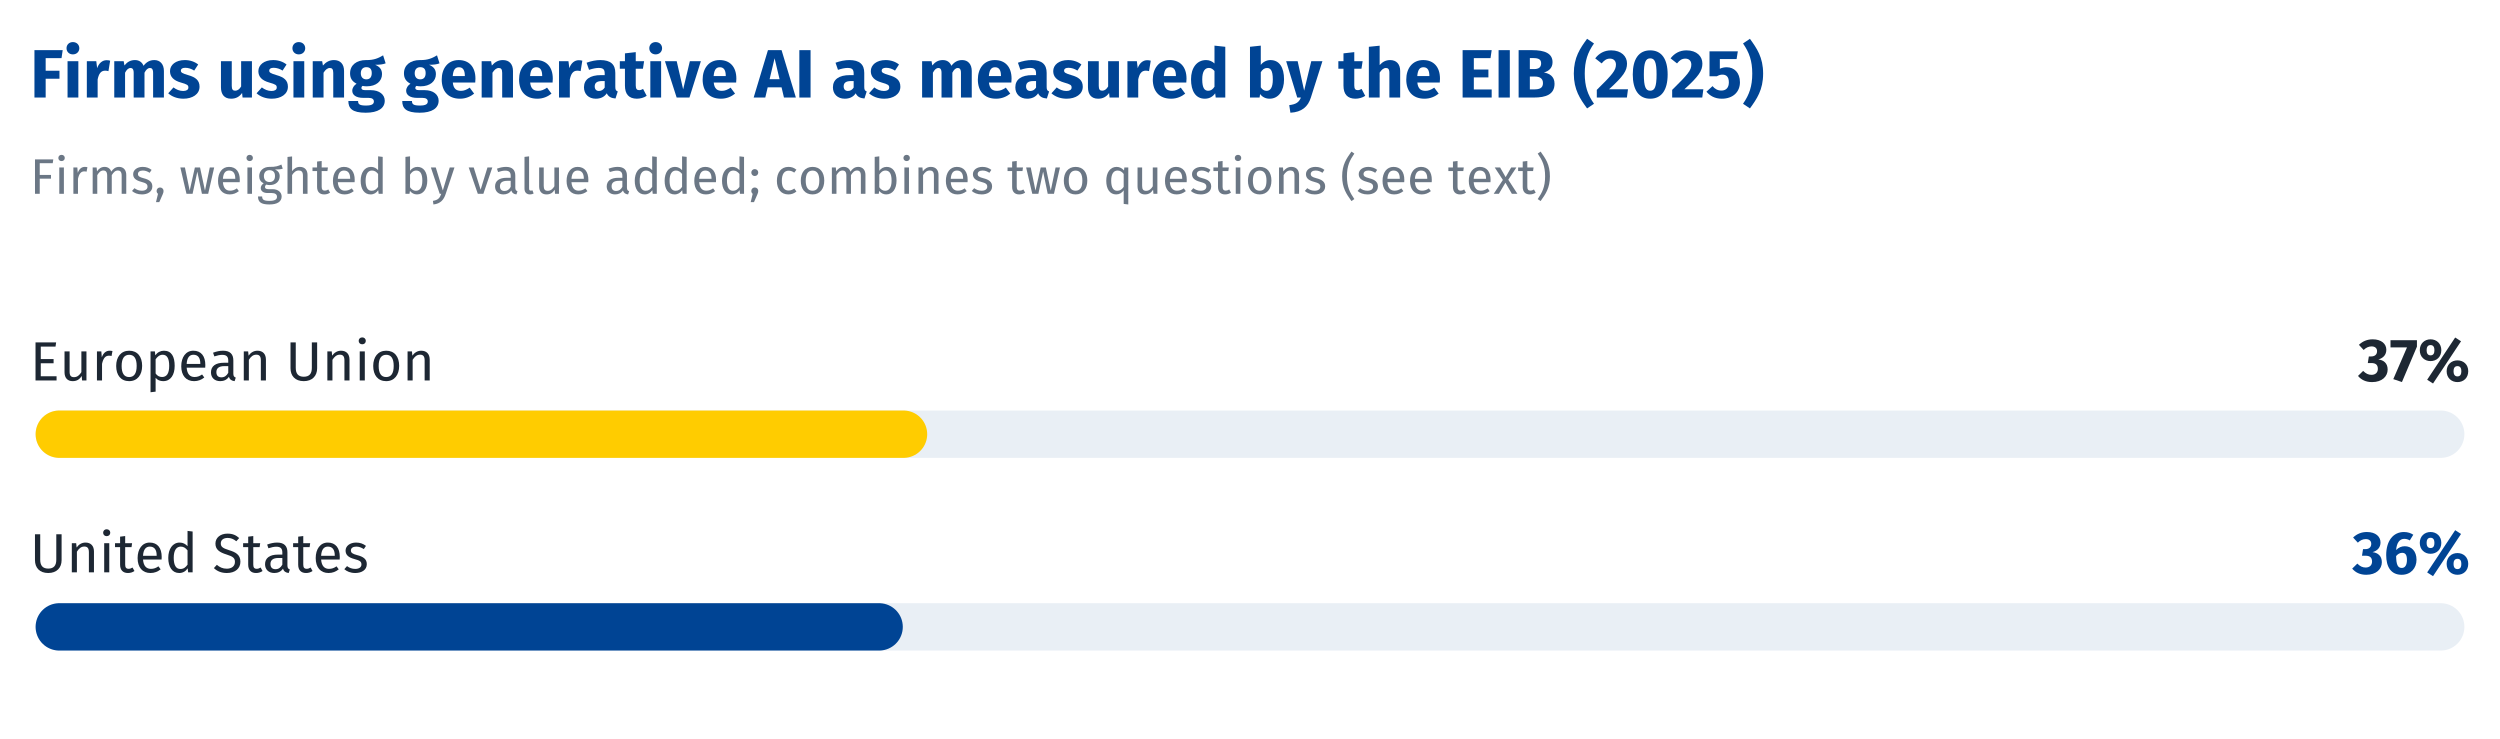
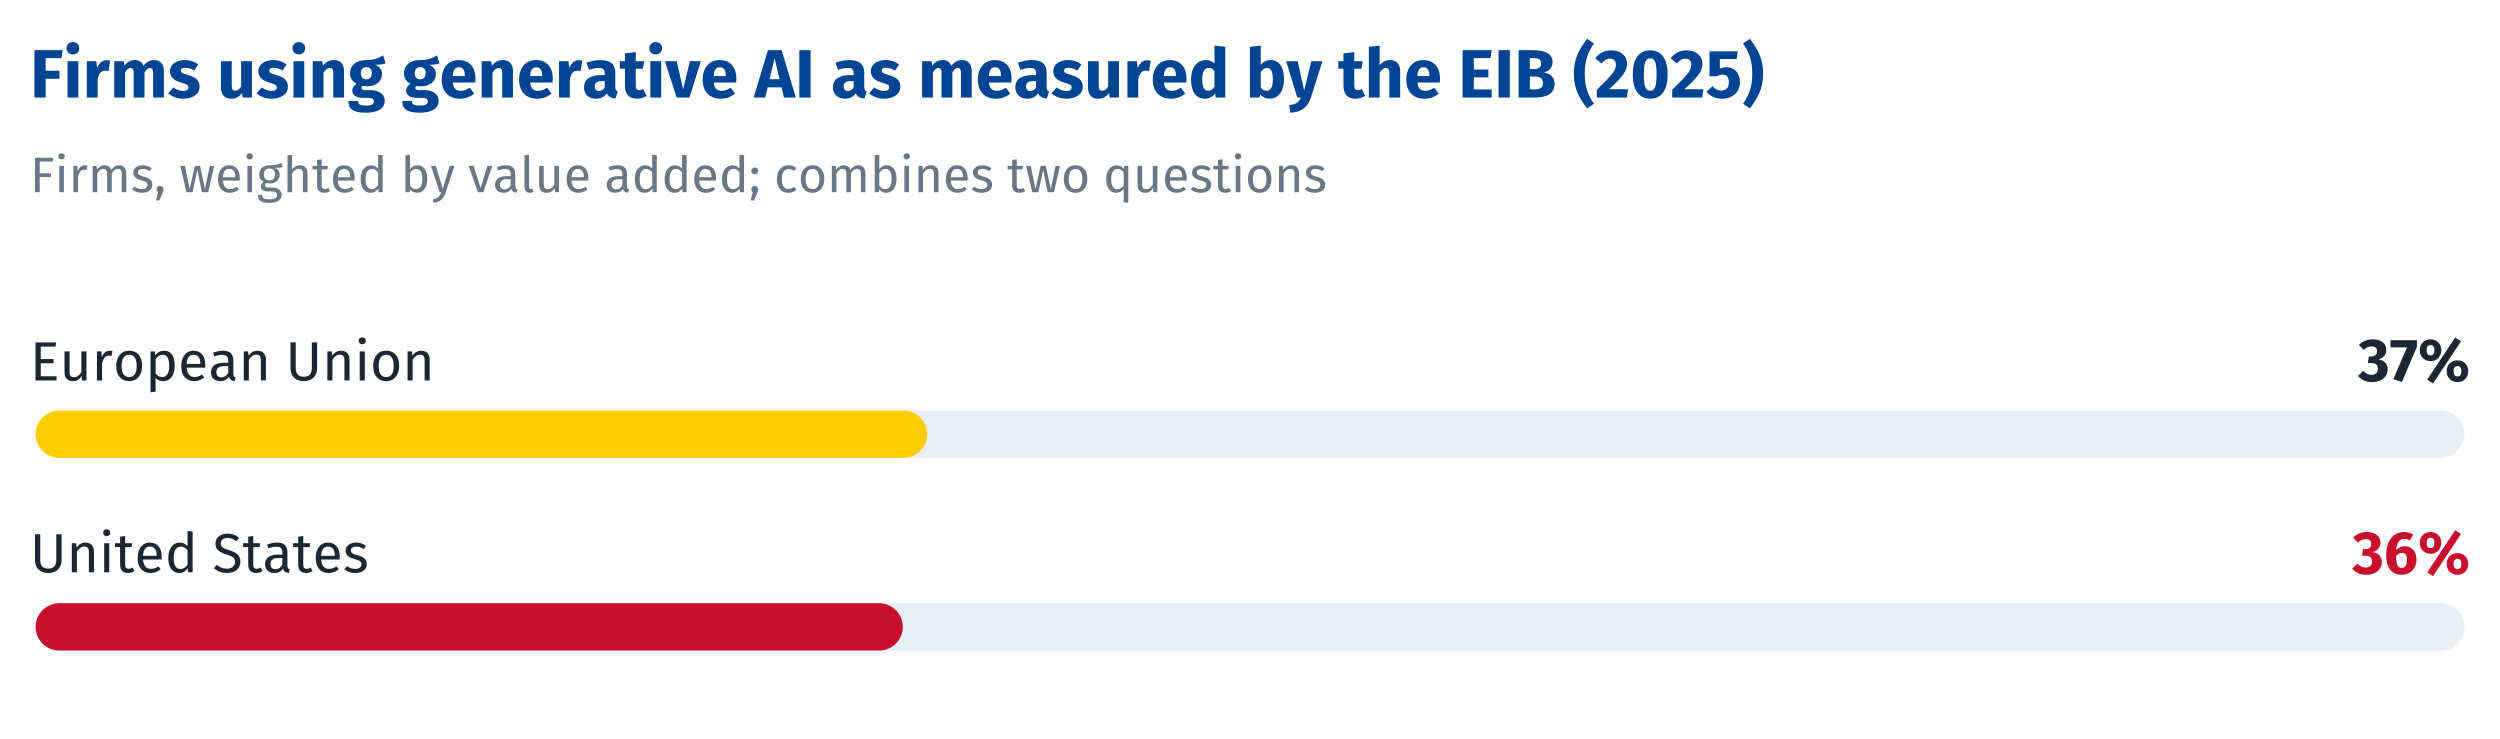
<svg xmlns="http://www.w3.org/2000/svg" xmlns:xlink="http://www.w3.org/1999/xlink" width="475.2pt" height="140.4pt" viewBox="0 0 475.2 140.4" version="1.1">
  <defs>
    <style type="text/css">*{stroke-linejoin: round; stroke-linecap: butt}</style>
  </defs>
  <g id="figure_1">
    <g id="patch_1">
      <path d="M 0 140.4  L 475.2 140.4  L 475.2 0  L 0 0  L 0 140.4  z " style="fill: none" />
    </g>
    <g id="axes_1">
      <g id="line2d_1">
-         <path d="M 11.268 82.531  L 463.932 82.531  " clip-path="url(#paff80e0bd0)" style="fill: none; stroke: #e9eff5; stroke-width: 9; stroke-linecap: round" />
+         <path d="M 11.268 82.531  L 463.932 82.531  " clip-path="url(#pe82de4491b)" style="fill: none; stroke: #e9eff5; stroke-width: 9; stroke-linecap: round" />
      </g>
      <g id="line2d_2">
-         <path d="M 11.268 119.157  L 463.932 119.157  " clip-path="url(#paff80e0bd0)" style="fill: none; stroke: #e9eff5; stroke-width: 9; stroke-linecap: round" />
+         <path d="M 11.268 119.157  L 463.932 119.157  " clip-path="url(#pe82de4491b)" style="fill: none; stroke: #e9eff5; stroke-width: 9; stroke-linecap: round" />
      </g>
      <g id="line2d_3">
-         <path d="M 11.268 82.531  L 171.741 82.531  " clip-path="url(#paff80e0bd0)" style="fill: none; stroke: #ffcc00; stroke-width: 9; stroke-linecap: round" />
+         <path d="M 11.268 82.531  L 171.741 82.531  " clip-path="url(#pe82de4491b)" style="fill: none; stroke: #ffcc00; stroke-width: 9; stroke-linecap: round" />
      </g>
      <g id="line2d_4">
-         <path d="M 11.268 119.157  L 167.103 119.157  " clip-path="url(#paff80e0bd0)" style="fill: none; stroke: #004494; stroke-width: 9; stroke-linecap: round" />
+         <path d="M 11.268 119.157  L 167.103 119.157  " clip-path="url(#pe82de4491b)" style="fill: none; stroke: #c8102e; stroke-width: 9; stroke-linecap: round" />
      </g>
      <g id="text_1">
        <g style="fill: #1d2733" transform="translate(5.7024 72.32231) scale(0.105 -0.105)">
          <defs>
            <path id="FiraSans-Regular-45" d="M 3027 4410  L 640 4410  L 640 0  L 3078 0  L 3078 486  L 1248 486  L 1248 1997  L 2733 1997  L 2733 2483  L 1248 2483  L 1248 3923  L 2957 3923  L 3027 4410  z " transform="scale(0.015625)" />
            <path id="FiraSans-Regular-75" d="M 3117 3373  L 2528 3373  L 2528 966  C 2323 627 2048 384 1683 384  C 1318 384 1165 557 1165 1018  L 1165 3373  L 576 3373  L 576 954  C 576 294 928 -77 1517 -77  C 1997 -77 2310 115 2566 525  L 2611 0  L 3117 0  L 3117 3373  z " transform="scale(0.015625)" />
            <path id="FiraSans-Regular-72" d="M 2074 3450  C 1664 3450 1350 3194 1171 2688  L 1114 3373  L 608 3373  L 608 0  L 1197 0  L 1197 1926  C 1338 2573 1581 2874 2003 2874  C 2125 2874 2195 2861 2298 2835  L 2406 3411  C 2304 3437 2182 3450 2074 3450  z " transform="scale(0.015625)" />
            <path id="FiraSans-Regular-6f" d="M 1875 3450  C 915 3450 365 2726 365 1683  C 365 614 909 -77 1869 -77  C 2822 -77 3373 646 3373 1690  C 3373 2758 2835 3450 1875 3450  z M 1875 2976  C 2432 2976 2739 2566 2739 1690  C 2739 806 2432 397 1869 397  C 1306 397 998 806 998 1683  C 998 2566 1312 2976 1875 2976  z " transform="scale(0.015625)" />
            <path id="FiraSans-Regular-70" d="M 2157 3450  C 1773 3450 1408 3264 1158 2918  L 1114 3373  L 608 3373  L 608 -1363  L 1197 -1293  L 1197 307  C 1414 45 1715 -77 2080 -77  C 2950 -77 3405 666 3405 1690  C 3405 2752 3053 3450 2157 3450  z M 1939 403  C 1632 403 1370 550 1197 813  L 1197 2458  C 1376 2726 1651 2982 2010 2982  C 2515 2982 2771 2566 2771 1690  C 2771 806 2477 403 1939 403  z " transform="scale(0.015625)" />
            <path id="FiraSans-Regular-65" d="M 3155 1786  C 3155 2816 2675 3450 1766 3450  C 896 3450 365 2701 365 1651  C 365 582 915 -77 1856 -77  C 2323 -77 2701 83 3034 346  L 2778 698  C 2483 493 2234 403 1901 403  C 1414 403 1050 704 992 1485  L 3142 1485  C 3149 1562 3155 1670 3155 1786  z M 2573 1920  L 992 1920  C 1037 2669 1331 2982 1779 2982  C 2310 2982 2573 2618 2573 1958  L 2573 1920  z " transform="scale(0.015625)" />
            <path id="FiraSans-Regular-61" d="M 2880 787  L 2880 2330  C 2880 3034 2509 3450 1696 3450  C 1318 3450 947 3373 531 3219  L 678 2790  C 1024 2906 1338 2970 1587 2970  C 2054 2970 2291 2790 2291 2304  L 2291 2054  L 1773 2054  C 832 2054 288 1664 288 941  C 288 339 691 -77 1363 -77  C 1773 -77 2131 77 2368 429  C 2470 96 2688 -38 3027 -77  L 3162 333  C 2989 397 2880 493 2880 787  z M 1498 365  C 1114 365 915 576 915 973  C 915 1434 1229 1664 1850 1664  L 2291 1664  L 2291 890  C 2099 538 1843 365 1498 365  z " transform="scale(0.015625)" />
            <path id="FiraSans-Regular-6e" d="M 2195 3450  C 1754 3450 1395 3219 1165 2874  L 1114 3373  L 608 3373  L 608 0  L 1197 0  L 1197 2394  C 1421 2752 1677 2989 2054 2989  C 2381 2989 2586 2842 2586 2336  L 2586 0  L 3174 0  L 3174 2419  C 3174 3059 2816 3450 2195 3450  z " transform="scale(0.015625)" />
            <path id="FiraSans-Regular-20" transform="scale(0.015625)" />
            <path id="FiraSans-Regular-55" d="M 3661 4410  L 3046 4410  L 3046 1459  C 3046 774 2746 435 2112 435  C 1485 435 1184 774 1184 1459  L 1184 4410  L 576 4410  L 576 1414  C 576 538 1107 -77 2112 -77  C 3104 -77 3661 538 3661 1414  L 3661 4410  z " transform="scale(0.015625)" />
            <path id="FiraSans-Regular-69" d="M 896 4992  C 653 4992 486 4819 486 4589  C 486 4365 653 4192 896 4192  C 1146 4192 1312 4365 1312 4589  C 1312 4819 1146 4992 896 4992  z M 1197 3373  L 608 3373  L 608 0  L 1197 0  L 1197 3373  z " transform="scale(0.015625)" />
          </defs>
          <use xlink:href="#FiraSans-Regular-45" />
          <use xlink:href="#FiraSans-Regular-75" transform="translate(53.49999 0)" />
          <use xlink:href="#FiraSans-Regular-72" transform="translate(111.7 0)" />
          <use xlink:href="#FiraSans-Regular-6f" transform="translate(150.3 0)" />
          <use xlink:href="#FiraSans-Regular-70" transform="translate(208.7 0)" />
          <use xlink:href="#FiraSans-Regular-65" transform="translate(268.1 0)" />
          <use xlink:href="#FiraSans-Regular-61" transform="translate(323.0999 0)" />
          <use xlink:href="#FiraSans-Regular-6e" transform="translate(377.4999 0)" />
          <use xlink:href="#FiraSans-Regular-20" transform="translate(436.0999 0)" />
          <use xlink:href="#FiraSans-Regular-55" transform="translate(462.5999 0)" />
          <use xlink:href="#FiraSans-Regular-6e" transform="translate(528.7999 0)" />
          <use xlink:href="#FiraSans-Regular-69" transform="translate(587.3999 0)" />
          <use xlink:href="#FiraSans-Regular-6f" transform="translate(615.5999 0)" />
          <use xlink:href="#FiraSans-Regular-6e" transform="translate(673.9999 0)" />
        </g>
      </g>
      <g id="text_2">
        <g style="fill: #1d2733" transform="translate(448.2567 72.43332) scale(0.115 -0.115)">
          <defs>
            <path id="FiraSans-Bold-33" d="M 1530 4416  C 954 4416 474 4218 70 3834  L 570 3290  C 826 3539 1094 3667 1414 3667  C 1766 3667 1990 3482 1990 3168  C 1990 2810 1754 2605 1370 2605  L 1120 2605  L 1011 1907  L 1370 1907  C 1824 1907 2074 1741 2074 1286  C 2074 890 1798 659 1402 659  C 1062 659 806 787 518 1075  L -26 544  C 314 134 806 -109 1459 -109  C 2528 -109 3110 499 3110 1222  C 3110 1907 2662 2227 2125 2285  C 2656 2438 2970 2790 2970 3315  C 2970 3923 2464 4416 1530 4416  z " transform="scale(0.015625)" />
            <path id="FiraSans-Bold-37" d="M 2880 4326  L 83 4326  L 83 3565  L 1830 3565  L 378 205  L 1293 -102  L 2880 3642  L 2880 4326  z " transform="scale(0.015625)" />
            <path id="FiraSans-Bold-25" d="M 3930 4608  L 966 141  L 1587 -256  L 4550 4211  L 3930 4608  z M 1325 4416  C 691 4416 186 3968 186 3264  C 186 2560 691 2112 1325 2112  C 1965 2112 2464 2560 2464 3264  C 2464 3968 1965 4416 1325 4416  z M 1325 3808  C 1658 3808 1734 3533 1734 3264  C 1734 2989 1658 2720 1325 2720  C 992 2720 909 2995 909 3264  C 909 3539 992 3808 1325 3808  z M 4173 2189  C 3533 2189 3027 1747 3027 1043  C 3027 333 3533 -109 4173 -109  C 4813 -109 5312 333 5312 1043  C 5312 1747 4813 2189 4173 2189  z M 4173 1581  C 4506 1581 4582 1312 4582 1043  C 4582 768 4506 493 4173 493  C 3840 493 3757 774 3757 1043  C 3757 1312 3840 1581 4173 1581  z " transform="scale(0.015625)" />
          </defs>
          <use xlink:href="#FiraSans-Bold-33" />
          <use xlink:href="#FiraSans-Bold-37" transform="translate(51.99999 0)" />
          <use xlink:href="#FiraSans-Bold-25" transform="translate(98.79997 0)" />
        </g>
      </g>
      <g id="text_3">
        <g style="fill: #1d2733" transform="translate(5.7024 108.7909) scale(0.105 -0.105)">
          <defs>
            <path id="FiraSans-Regular-74" d="M 2086 557  C 1920 454 1786 410 1638 410  C 1344 410 1235 570 1235 909  L 1235 2918  L 1971 2918  L 2035 3373  L 1235 3373  L 1235 4205  L 646 4134  L 646 3373  L 58 3373  L 58 2918  L 646 2918  L 646 883  C 646 256 986 -77 1555 -77  C 1843 -77 2086 0 2310 154  L 2086 557  z " transform="scale(0.015625)" />
            <path id="FiraSans-Regular-64" d="M 2630 4800  L 2630 3034  C 2406 3270 2118 3450 1722 3450  C 896 3450 397 2701 397 1670  C 397 621 851 -77 1670 -77  C 2086 -77 2426 128 2643 467  L 2701 0  L 3219 0  L 3219 4730  L 2630 4800  z M 1798 390  C 1312 390 1030 794 1030 1683  C 1030 2560 1344 2982 1850 2982  C 2182 2982 2419 2810 2630 2541  L 2630 890  C 2406 576 2176 390 1798 390  z " transform="scale(0.015625)" />
            <path id="FiraSans-Regular-53" d="M 1728 4486  C 915 4486 339 4013 339 3334  C 339 2650 787 2323 1645 2061  C 2394 1830 2598 1638 2598 1210  C 2598 678 2170 422 1651 422  C 1171 422 826 595 499 870  L 160 493  C 525 134 1024 -77 1658 -77  C 2650 -77 3232 461 3232 1229  C 3232 2074 2630 2349 1926 2566  C 1133 2810 960 2989 960 3360  C 960 3782 1312 3987 1754 3987  C 2118 3987 2426 3872 2758 3603  L 3091 3974  C 2720 4307 2336 4486 1728 4486  z " transform="scale(0.015625)" />
            <path id="FiraSans-Regular-73" d="M 1523 3450  C 826 3450 307 3059 307 2522  C 307 2048 595 1734 1325 1542  C 1978 1370 2144 1242 2144 909  C 2144 589 1862 397 1421 397  C 1056 397 742 518 474 723  L 160 365  C 454 109 864 -77 1434 -77  C 2118 -77 2765 243 2765 947  C 2765 1536 2355 1818 1645 1997  C 1101 2138 922 2266 922 2541  C 922 2810 1158 2982 1542 2982  C 1856 2982 2118 2886 2419 2694  L 2669 3066  C 2349 3309 1997 3450 1523 3450  z " transform="scale(0.015625)" />
          </defs>
          <use xlink:href="#FiraSans-Regular-55" />
          <use xlink:href="#FiraSans-Regular-6e" transform="translate(66.2 0)" />
          <use xlink:href="#FiraSans-Regular-69" transform="translate(124.8 0)" />
          <use xlink:href="#FiraSans-Regular-74" transform="translate(153 0)" />
          <use xlink:href="#FiraSans-Regular-65" transform="translate(189.1 0)" />
          <use xlink:href="#FiraSans-Regular-64" transform="translate(244.1 0)" />
          <use xlink:href="#FiraSans-Regular-20" transform="translate(303.8999 0)" />
          <use xlink:href="#FiraSans-Regular-53" transform="translate(330.3999 0)" />
          <use xlink:href="#FiraSans-Regular-74" transform="translate(384.8999 0)" />
          <use xlink:href="#FiraSans-Regular-61" transform="translate(420.9999 0)" />
          <use xlink:href="#FiraSans-Regular-74" transform="translate(475.3999 0)" />
          <use xlink:href="#FiraSans-Regular-65" transform="translate(511.4999 0)" />
          <use xlink:href="#FiraSans-Regular-73" transform="translate(566.4999 0)" />
        </g>
      </g>
      <g id="text_4">
-         <g style="fill: #004494" transform="translate(447.1517 109.0594) scale(0.115 -0.115)">
+         <g style="fill: #c8102e" transform="translate(447.1517 109.0594) scale(0.115 -0.115)">
          <defs>
            <path id="FiraSans-Bold-36" d="M 2208 2912  C 1882 2912 1562 2790 1293 2509  C 1350 3270 1664 3693 2150 3693  C 2374 3693 2560 3629 2739 3526  L 3110 4128  C 2861 4294 2534 4416 2125 4416  C 954 4416 243 3443 243 1978  C 243 736 736 -109 1882 -109  C 2848 -109 3450 595 3450 1478  C 3450 2394 2918 2912 2208 2912  z M 1894 614  C 1459 614 1306 973 1293 1875  C 1478 2093 1696 2214 1926 2214  C 2259 2214 2438 2022 2438 1466  C 2438 954 2259 614 1894 614  z " transform="scale(0.015625)" />
          </defs>
          <use xlink:href="#FiraSans-Bold-33" />
          <use xlink:href="#FiraSans-Bold-36" transform="translate(51.99999 0)" />
          <use xlink:href="#FiraSans-Bold-25" transform="translate(108.4 0)" />
        </g>
      </g>
    </g>
    <g id="text_5">
      <g style="fill: #004494" transform="translate(5.7024 18.5407) scale(0.13 -0.13)">
        <defs>
          <path id="FiraSans-Bold-46" d="M 3059 4435  L 416 4435  L 416 0  L 1466 0  L 1466 1760  L 2758 1760  L 2758 2509  L 1466 2509  L 1466 3686  L 2950 3686  L 3059 4435  z " transform="scale(0.015625)" />
          <path id="FiraSans-Bold-69" d="M 896 5190  C 544 5190 301 4941 301 4614  C 301 4288 544 4038 896 4038  C 1248 4038 1498 4288 1498 4614  C 1498 4941 1248 5190 896 5190  z M 1408 3398  L 397 3398  L 397 0  L 1408 0  L 1408 3398  z " transform="scale(0.015625)" />
          <path id="FiraSans-Bold-72" d="M 2240 3494  C 1850 3494 1517 3213 1363 2746  L 1280 3398  L 397 3398  L 397 0  L 1408 0  L 1408 1696  C 1517 2208 1696 2515 2112 2515  C 2227 2515 2310 2496 2419 2470  L 2579 3450  C 2470 3482 2368 3494 2240 3494  z " transform="scale(0.015625)" />
          <path id="FiraSans-Bold-6d" d="M 4154 3507  C 3718 3507 3405 3322 3136 2970  C 3002 3315 2714 3507 2336 3507  C 1920 3507 1613 3334 1350 3002  L 1280 3398  L 397 3398  L 397 0  L 1408 0  L 1408 2323  C 1555 2605 1715 2765 1926 2765  C 2080 2765 2214 2669 2214 2310  L 2214 0  L 3226 0  L 3226 2323  C 3373 2605 3526 2765 3744 2765  C 3898 2765 4032 2669 4032 2310  L 4032 0  L 5043 0  L 5043 2483  C 5043 3130 4678 3507 4154 3507  z " transform="scale(0.015625)" />
          <path id="FiraSans-Bold-73" d="M 1594 3507  C 736 3507 205 3053 205 2470  C 205 1946 538 1600 1210 1408  C 1824 1235 1926 1165 1926 934  C 1926 730 1741 614 1434 614  C 1101 614 787 749 531 947  L 38 397  C 371 96 870 -109 1459 -109  C 2304 -109 2970 307 2970 1011  C 2970 1619 2592 1901 1920 2093  C 1312 2272 1222 2349 1222 2528  C 1222 2682 1357 2784 1632 2784  C 1926 2784 2208 2688 2470 2522  L 2842 3091  C 2528 3347 2086 3507 1594 3507  z " transform="scale(0.015625)" />
          <path id="FiraSans-Bold-20" transform="scale(0.015625)" />
          <path id="FiraSans-Bold-75" d="M 3264 3398  L 2253 3398  L 2253 1037  C 2106 781 1914 640 1702 640  C 1491 640 1376 742 1376 1088  L 1376 3398  L 365 3398  L 365 960  C 365 301 678 -109 1312 -109  C 1760 -109 2093 70 2342 429  L 2387 0  L 3264 0  L 3264 3398  z " transform="scale(0.015625)" />
          <path id="FiraSans-Bold-6e" d="M 2387 3507  C 1965 3507 1638 3328 1350 2995  L 1280 3398  L 397 3398  L 397 0  L 1408 0  L 1408 2323  C 1587 2605 1773 2765 1997 2765  C 2195 2765 2317 2669 2317 2310  L 2317 0  L 3328 0  L 3328 2483  C 3328 3130 2976 3507 2387 3507  z " transform="scale(0.015625)" />
          <path id="FiraSans-Bold-67" d="M 3290 3949  C 2880 3706 2445 3488 1690 3507  C 800 3507 198 3034 198 2266  C 198 1824 371 1523 806 1293  C 563 1139 403 890 403 640  C 403 275 704 -32 1446 -32  L 1939 -32  C 2278 -32 2426 -166 2426 -365  C 2426 -582 2285 -749 1690 -749  C 1075 -749 947 -621 947 -326  L 38 -326  C 38 -998 378 -1421 1664 -1421  C 2829 -1421 3443 -992 3443 -294  C 3443 275 2938 691 2144 691  L 1632 691  C 1306 691 1261 794 1261 896  C 1261 973 1299 1050 1370 1088  C 1491 1062 1619 1050 1760 1050  C 2643 1050 3187 1530 3187 2189  C 3187 2630 2976 2880 2547 3066  C 2976 3066 3290 3104 3526 3200  L 3290 3949  z M 1715 2842  C 2054 2842 2227 2669 2227 2291  C 2227 1901 2048 1702 1715 1702  C 1408 1702 1203 1907 1203 2278  C 1203 2630 1402 2842 1715 2842  z " transform="scale(0.015625)" />
          <path id="FiraSans-Bold-65" d="M 3360 1766  C 3360 2867 2765 3507 1792 3507  C 762 3507 205 2701 205 1683  C 205 621 781 -109 1914 -109  C 2464 -109 2899 96 3238 365  L 2822 928  C 2528 723 2285 627 2010 627  C 1594 627 1306 794 1242 1402  L 3341 1402  C 3354 1504 3360 1658 3360 1766  z M 2368 2010  L 1235 2010  C 1286 2624 1478 2835 1818 2835  C 2221 2835 2362 2515 2368 2054  L 2368 2010  z " transform="scale(0.015625)" />
          <path id="FiraSans-Bold-61" d="M 3098 986  L 3098 2304  C 3098 3091 2675 3507 1690 3507  C 1306 3507 838 3418 410 3258  L 640 2592  C 979 2707 1312 2771 1530 2771  C 1946 2771 2106 2650 2106 2246  L 2106 2099  L 1760 2099  C 730 2099 166 1696 166 954  C 166 333 595 -109 1274 -109  C 1677 -109 2054 26 2298 397  C 2458 64 2720 -58 3117 -90  L 3328 570  C 3168 627 3098 723 3098 986  z M 1568 614  C 1318 614 1171 774 1171 1043  C 1171 1382 1395 1542 1856 1542  L 2106 1542  L 2106 934  C 1984 736 1798 614 1568 614  z " transform="scale(0.015625)" />
          <path id="FiraSans-Bold-74" d="M 2189 806  C 2054 723 1939 691 1824 691  C 1613 691 1504 806 1504 1133  L 1504 2694  L 2176 2694  L 2285 3398  L 1504 3398  L 1504 4250  L 493 4134  L 493 3398  L 13 3398  L 13 2694  L 493 2694  L 493 1120  C 493 320 858 -102 1606 -109  C 1914 -109 2272 -19 2528 160  L 2189 806  z " transform="scale(0.015625)" />
          <path id="FiraSans-Bold-76" d="M 3322 3398  L 2291 3398  L 1664 768  L 1062 3398  L -38 3398  L 1056 0  L 2253 0  L 3322 3398  z " transform="scale(0.015625)" />
          <path id="FiraSans-Bold-41" d="M 2752 0  L 3866 0  L 2528 4435  L 1254 4435  L -83 0  L 1005 0  L 1229 954  L 2528 954  L 2752 0  z M 1408 1715  L 1875 3674  L 2342 1715  L 1408 1715  z " transform="scale(0.015625)" />
          <path id="FiraSans-Bold-49" d="M 1466 4435  L 416 4435  L 416 0  L 1466 0  L 1466 4435  z " transform="scale(0.015625)" />
          <path id="FiraSans-Bold-64" d="M 2432 4858  L 2432 3187  C 2227 3386 1952 3507 1645 3507  C 768 3507 237 2758 237 1709  C 237 608 666 -109 1530 -109  C 1990 -109 2304 115 2496 397  L 2547 0  L 3443 0  L 3443 4749  L 2432 4858  z M 1850 634  C 1517 634 1286 858 1286 1702  C 1286 2464 1542 2771 1907 2771  C 2125 2771 2278 2662 2432 2483  L 2432 1011  C 2272 762 2086 634 1850 634  z " transform="scale(0.015625)" />
          <path id="FiraSans-Bold-62" d="M 2304 3507  C 1952 3507 1606 3328 1408 3053  L 1408 4858  L 397 4749  L 397 0  L 1293 0  L 1344 326  C 1549 51 1856 -109 2234 -109  C 3078 -109 3584 646 3584 1696  C 3584 2835 3142 3507 2304 3507  z M 1946 627  C 1722 627 1536 749 1408 960  L 1408 2368  C 1555 2618 1747 2765 1990 2765  C 2304 2765 2534 2560 2534 1696  C 2534 902 2291 627 1946 627  z " transform="scale(0.015625)" />
          <path id="FiraSans-Bold-79" d="M 3354 3398  L 2310 3398  L 1645 646  L 1037 3398  L -38 3398  L 998 0  L 1344 0  C 1158 -435 915 -627 250 -710  L 358 -1421  C 1427 -1363 2003 -864 2272 -6  L 3354 3398  z " transform="scale(0.015625)" />
          <path id="FiraSans-Bold-68" d="M 2387 3507  C 1990 3507 1683 3347 1408 3040  L 1408 4851  L 397 4749  L 397 0  L 1408 0  L 1408 2330  C 1587 2605 1773 2765 1997 2765  C 2189 2765 2317 2669 2317 2310  L 2317 0  L 3328 0  L 3328 2483  C 3328 3130 2976 3507 2387 3507  z " transform="scale(0.015625)" />
          <path id="FiraSans-Bold-45" d="M 3136 4435  L 416 4435  L 416 0  L 3136 0  L 3136 755  L 1466 755  L 1466 1888  L 2829 1888  L 2829 2624  L 1466 2624  L 1466 3686  L 3027 3686  L 3136 4435  z " transform="scale(0.015625)" />
          <path id="FiraSans-Bold-42" d="M 2778 2349  C 3187 2445 3590 2739 3590 3302  C 3590 4134 2861 4435 1670 4435  L 416 4435  L 416 0  L 1843 0  C 2957 0 3776 282 3776 1293  C 3776 2010 3270 2253 2778 2349  z M 1773 3693  C 2278 3693 2522 3571 2522 3200  C 2522 2829 2291 2662 1856 2662  L 1466 2662  L 1466 3693  L 1773 3693  z M 1850 762  L 1466 762  L 1466 1965  L 1926 1965  C 2381 1965 2694 1798 2694 1350  C 2694 864 2342 762 1850 762  z " transform="scale(0.015625)" />
          <path id="FiraSans-Bold-28" d="M 1357 5498  C 710 4608 115 3770 115 2240  C 115 710 710 -128 1357 -1018  L 2003 -582  C 1408 269 1139 1056 1139 2240  C 1139 3424 1408 4211 2003 5062  L 1357 5498  z " transform="scale(0.015625)" />
          <path id="FiraSans-Bold-32" d="M 1523 4416  C 877 4416 384 4122 38 3667  L 640 3194  C 890 3501 1107 3642 1421 3642  C 1760 3642 1978 3430 1978 3078  C 1978 2541 1638 2150 186 717  L 186 0  L 3002 0  L 3104 774  L 1331 774  C 2682 2003 3014 2509 3014 3181  C 3014 3853 2490 4416 1523 4416  z " transform="scale(0.015625)" />
          <path id="FiraSans-Bold-30" d="M 1875 4416  C 813 4416 243 3610 243 2157  C 243 710 813 -109 1875 -109  C 2938 -109 3507 710 3507 2157  C 3507 3610 2938 4416 1875 4416  z M 1875 3667  C 2291 3667 2470 3334 2470 2157  C 2470 986 2291 640 1875 640  C 1453 640 1280 1011 1280 2157  C 1280 3302 1453 3667 1875 3667  z " transform="scale(0.015625)" />
          <path id="FiraSans-Bold-35" d="M 3021 4326  L 371 4326  L 371 1990  L 1056 1990  C 1254 2099 1402 2144 1574 2144  C 1933 2144 2182 1958 2182 1421  C 2182 922 1920 653 1485 653  C 1133 653 870 806 653 1069  L 83 544  C 410 166 864 -109 1523 -109  C 2554 -109 3219 512 3219 1427  C 3219 2323 2688 2835 1978 2835  C 1773 2835 1555 2797 1338 2694  L 1338 3603  L 2906 3603  L 3021 4326  z " transform="scale(0.015625)" />
          <path id="FiraSans-Bold-29" d="M 723 5498  L 77 5062  C 666 4211 941 3424 941 2240  C 941 1056 666 269 77 -582  L 723 -1018  C 1363 -128 1958 710 1958 2240  C 1958 3770 1363 4608 723 5498  z " transform="scale(0.015625)" />
        </defs>
        <use xlink:href="#FiraSans-Bold-46" />
        <use xlink:href="#FiraSans-Bold-69" transform="translate(48.7 0)" />
        <use xlink:href="#FiraSans-Bold-72" transform="translate(76.89999 0)" />
        <use xlink:href="#FiraSans-Bold-6d" transform="translate(117 0)" />
        <use xlink:href="#FiraSans-Bold-73" transform="translate(201.5 0)" />
        <use xlink:href="#FiraSans-Bold-20" transform="translate(249.8 0)" />
        <use xlink:href="#FiraSans-Bold-75" transform="translate(273.5 0)" />
        <use xlink:href="#FiraSans-Bold-73" transform="translate(330.7 0)" />
        <use xlink:href="#FiraSans-Bold-69" transform="translate(378.9999 0)" />
        <use xlink:href="#FiraSans-Bold-6e" transform="translate(407.1999 0)" />
        <use xlink:href="#FiraSans-Bold-67" transform="translate(464.8999 0)" />
        <use xlink:href="#FiraSans-Bold-20" transform="translate(519.9999 0)" />
        <use xlink:href="#FiraSans-Bold-67" transform="translate(543.6999 0)" />
        <use xlink:href="#FiraSans-Bold-65" transform="translate(598.7999 0)" />
        <use xlink:href="#FiraSans-Bold-6e" transform="translate(654.1999 0)" />
        <use xlink:href="#FiraSans-Bold-65" transform="translate(711.8999 0)" />
        <use xlink:href="#FiraSans-Bold-72" transform="translate(767.2999 0)" />
        <use xlink:href="#FiraSans-Bold-61" transform="translate(807.3999 0)" />
        <use xlink:href="#FiraSans-Bold-74" transform="translate(862.1999 0)" />
        <use xlink:href="#FiraSans-Bold-69" transform="translate(900.7999 0)" />
        <use xlink:href="#FiraSans-Bold-76" transform="translate(928.9999 0)" />
        <use xlink:href="#FiraSans-Bold-65" transform="translate(980.2998 0)" />
        <use xlink:href="#FiraSans-Bold-20" transform="translate(1035.7 0)" />
        <use xlink:href="#FiraSans-Bold-41" transform="translate(1059.4 0)" />
        <use xlink:href="#FiraSans-Bold-49" transform="translate(1118.4 0)" />
        <use xlink:href="#FiraSans-Bold-20" transform="translate(1147.7 0)" />
        <use xlink:href="#FiraSans-Bold-61" transform="translate(1171.4 0)" />
        <use xlink:href="#FiraSans-Bold-73" transform="translate(1226.2 0)" />
        <use xlink:href="#FiraSans-Bold-20" transform="translate(1274.5 0)" />
        <use xlink:href="#FiraSans-Bold-6d" transform="translate(1298.2 0)" />
        <use xlink:href="#FiraSans-Bold-65" transform="translate(1382.7 0)" />
        <use xlink:href="#FiraSans-Bold-61" transform="translate(1438.1 0)" />
        <use xlink:href="#FiraSans-Bold-73" transform="translate(1492.9 0)" />
        <use xlink:href="#FiraSans-Bold-75" transform="translate(1541.2 0)" />
        <use xlink:href="#FiraSans-Bold-72" transform="translate(1598.4 0)" />
        <use xlink:href="#FiraSans-Bold-65" transform="translate(1638.5 0)" />
        <use xlink:href="#FiraSans-Bold-64" transform="translate(1693.9 0)" />
        <use xlink:href="#FiraSans-Bold-20" transform="translate(1753.9 0)" />
        <use xlink:href="#FiraSans-Bold-62" transform="translate(1777.6 0)" />
        <use xlink:href="#FiraSans-Bold-79" transform="translate(1837.3 0)" />
        <use xlink:href="#FiraSans-Bold-20" transform="translate(1889.1 0)" />
        <use xlink:href="#FiraSans-Bold-74" transform="translate(1912.8 0)" />
        <use xlink:href="#FiraSans-Bold-68" transform="translate(1951.4 0)" />
        <use xlink:href="#FiraSans-Bold-65" transform="translate(2009.1 0)" />
        <use xlink:href="#FiraSans-Bold-20" transform="translate(2064.5 0)" />
        <use xlink:href="#FiraSans-Bold-45" transform="translate(2088.2 0)" />
        <use xlink:href="#FiraSans-Bold-49" transform="translate(2140.8 0)" />
        <use xlink:href="#FiraSans-Bold-42" transform="translate(2170.1 0)" />
        <use xlink:href="#FiraSans-Bold-20" transform="translate(2231.8 0)" />
        <use xlink:href="#FiraSans-Bold-28" transform="translate(2255.5 0)" />
        <use xlink:href="#FiraSans-Bold-32" transform="translate(2288 0)" />
        <use xlink:href="#FiraSans-Bold-30" transform="translate(2339.7 0)" />
        <use xlink:href="#FiraSans-Bold-32" transform="translate(2398.2 0)" />
        <use xlink:href="#FiraSans-Bold-35" transform="translate(2449.9 0)" />
        <use xlink:href="#FiraSans-Bold-29" transform="translate(2503.5 0)" />
      </g>
    </g>
    <g id="text_6">
-       <g style="fill: #6b7785" transform="translate(5.7024 36.84215) scale(0.095 -0.095)">
+       <g style="fill: #6b7785" transform="translate(5.7024 36.5334) scale(0.095 -0.095)">
        <defs>
          <path id="FiraSans-Regular-46" d="M 2982 4410  L 640 4410  L 640 0  L 1248 0  L 1248 1939  L 2688 1939  L 2688 2419  L 1248 2419  L 1248 3923  L 2912 3923  L 2982 4410  z " transform="scale(0.015625)" />
          <path id="FiraSans-Regular-6d" d="M 3994 3450  C 3539 3450 3232 3206 2989 2842  C 2861 3226 2554 3450 2138 3450  C 1696 3450 1389 3219 1165 2880  L 1114 3373  L 608 3373  L 608 0  L 1197 0  L 1197 2394  C 1421 2752 1626 2989 1990 2989  C 2246 2989 2464 2842 2464 2336  L 2464 0  L 3053 0  L 3053 2394  C 3283 2752 3482 2989 3846 2989  C 4102 2989 4320 2842 4320 2336  L 4320 0  L 4909 0  L 4909 2419  C 4909 3053 4544 3450 3994 3450  z " transform="scale(0.015625)" />
          <path id="FiraSans-Regular-2c" d="M 762 813  C 512 813 320 614 320 371  C 320 218 390 83 499 0  L 243 -1062  L 666 -1062  L 1094 -83  C 1178 102 1210 230 1210 371  C 1210 614 1018 813 762 813  z " transform="scale(0.015625)" />
          <path id="FiraSans-Regular-77" d="M 4461 3373  L 3898 3373  L 3283 410  L 2650 3373  L 1990 3373  L 1325 410  L 717 3373  L 128 3373  L 915 0  L 1696 0  L 2304 2842  L 2893 0  L 3693 0  L 4461 3373  z " transform="scale(0.015625)" />
          <path id="FiraSans-Regular-67" d="M 3155 3750  C 2758 3571 2451 3430 1613 3450  C 870 3450 314 2963 314 2272  C 314 1837 493 1542 883 1338  C 640 1178 512 960 512 742  C 512 403 781 102 1382 102  L 1914 102  C 2336 102 2592 -58 2592 -378  C 2592 -717 2336 -902 1606 -902  C 864 -902 691 -723 691 -339  L 160 -339  C 160 -1024 506 -1363 1606 -1363  C 2650 -1363 3187 -992 3187 -339  C 3187 198 2726 595 2035 595  L 1498 595  C 1152 595 1056 717 1056 870  C 1056 992 1126 1114 1222 1184  C 1363 1139 1498 1120 1651 1120  C 2458 1120 2938 1600 2938 2266  C 2938 2656 2739 2938 2342 3117  C 2726 3117 3046 3130 3328 3219  L 3155 3750  z M 1613 3027  C 2093 3027 2336 2771 2336 2278  C 2336 1792 2086 1510 1626 1510  C 1165 1510 915 1824 915 2272  C 915 2714 1158 3027 1613 3027  z " transform="scale(0.015625)" />
          <path id="FiraSans-Regular-68" d="M 2195 3450  C 1773 3450 1440 3238 1197 2906  L 1197 4787  L 608 4723  L 608 0  L 1197 0  L 1197 2400  C 1421 2752 1683 2989 2048 2989  C 2368 2989 2586 2842 2586 2336  L 2586 0  L 3174 0  L 3174 2419  C 3174 3053 2810 3450 2195 3450  z " transform="scale(0.015625)" />
          <path id="FiraSans-Regular-62" d="M 2150 3450  C 1741 3450 1427 3264 1197 2950  L 1197 4800  L 608 4730  L 608 0  L 1126 0  L 1184 371  C 1414 90 1709 -77 2080 -77  C 2899 -77 3405 634 3405 1690  C 3405 2816 2912 3450 2150 3450  z M 1939 390  C 1638 390 1370 576 1197 845  L 1197 2458  C 1370 2726 1613 2982 1984 2982  C 2458 2982 2771 2650 2771 1690  C 2771 768 2432 390 1939 390  z " transform="scale(0.015625)" />
          <path id="FiraSans-Regular-79" d="M 3085 3373  L 2477 3373  L 1594 429  L 691 3373  L 64 3373  L 1197 0  L 1395 0  C 1203 -525 1011 -787 326 -902  L 390 -1363  C 1325 -1261 1722 -736 1958 -19  L 3085 3373  z " transform="scale(0.015625)" />
          <path id="FiraSans-Regular-76" d="M 3085 3373  L 2464 3373  L 1587 525  L 704 3373  L 64 3373  L 1229 0  L 1939 0  L 3085 3373  z " transform="scale(0.015625)" />
          <path id="FiraSans-Regular-6c" d="M 1280 -77  C 1453 -77 1619 -32 1747 38  L 1594 448  C 1530 422 1459 410 1376 410  C 1222 410 1165 499 1165 678  L 1165 4800  L 576 4730  L 576 666  C 576 186 851 -77 1280 -77  z " transform="scale(0.015625)" />
          <path id="FiraSans-Regular-3b" d="M 762 3168  C 512 3168 320 2970 320 2726  C 320 2477 512 2278 762 2278  C 1018 2278 1210 2477 1210 2726  C 1210 2970 1018 3168 762 3168  z M 762 813  C 512 813 320 614 320 371  C 320 218 390 83 499 0  L 243 -1062  L 666 -1062  L 1094 -83  C 1178 102 1210 230 1210 371  C 1210 614 1018 813 762 813  z " transform="scale(0.015625)" />
          <path id="FiraSans-Regular-63" d="M 1837 3450  C 922 3450 365 2733 365 1658  C 365 570 928 -77 1837 -77  C 2227 -77 2566 51 2867 294  L 2598 678  C 2342 512 2144 422 1862 422  C 1331 422 998 787 998 1670  C 998 2547 1331 2963 1862 2963  C 2144 2963 2355 2880 2586 2714  L 2867 3085  C 2554 3347 2234 3450 1837 3450  z " transform="scale(0.015625)" />
          <path id="FiraSans-Regular-71" d="M 2682 3373  L 2637 2995  C 2406 3251 2106 3450 1690 3450  C 864 3450 365 2701 365 1670  C 365 621 819 -77 1638 -77  C 2048 -77 2381 122 2598 448  L 2598 -1293  L 3187 -1363  L 3187 3373  L 2682 3373  z M 1766 390  C 1280 390 998 794 998 1683  C 998 2560 1312 2982 1818 2982  C 2150 2982 2387 2810 2598 2541  L 2598 890  C 2374 576 2144 390 1766 390  z " transform="scale(0.015625)" />
-           <path id="FiraSans-Regular-28" d="M 1446 5408  C 819 4518 256 3757 256 2240  C 256 723 819 -38 1446 -928  L 1818 -672  C 1242 179 870 870 870 2240  C 870 3616 1242 4301 1818 5152  L 1446 5408  z " transform="scale(0.015625)" />
-           <path id="FiraSans-Regular-78" d="M 1901 1805  L 2938 3373  L 2272 3373  L 1562 2138  L 858 3373  L 166 3373  L 1210 1779  L 32 0  L 698 0  L 1536 1427  L 2362 0  L 3072 0  L 1901 1805  z " transform="scale(0.015625)" />
-           <path id="FiraSans-Regular-29" d="M 627 5408  L 256 5152  C 832 4301 1203 3616 1203 2240  C 1203 870 832 179 256 -672  L 627 -928  C 1254 -38 1818 723 1818 2240  C 1818 3757 1254 4518 627 5408  z " transform="scale(0.015625)" />
        </defs>
        <use xlink:href="#FiraSans-Regular-46" />
        <use xlink:href="#FiraSans-Regular-69" transform="translate(49.09999 0)" />
        <use xlink:href="#FiraSans-Regular-72" transform="translate(77.29999 0)" />
        <use xlink:href="#FiraSans-Regular-6d" transform="translate(115.9 0)" />
        <use xlink:href="#FiraSans-Regular-73" transform="translate(201.6 0)" />
        <use xlink:href="#FiraSans-Regular-2c" transform="translate(248.3 0)" />
        <use xlink:href="#FiraSans-Regular-20" transform="translate(272.2999 0)" />
        <use xlink:href="#FiraSans-Regular-77" transform="translate(298.7999 0)" />
        <use xlink:href="#FiraSans-Regular-65" transform="translate(370.4999 0)" />
        <use xlink:href="#FiraSans-Regular-69" transform="translate(425.4999 0)" />
        <use xlink:href="#FiraSans-Regular-67" transform="translate(453.6999 0)" />
        <use xlink:href="#FiraSans-Regular-68" transform="translate(505.6999 0)" />
        <use xlink:href="#FiraSans-Regular-74" transform="translate(564.2999 0)" />
        <use xlink:href="#FiraSans-Regular-65" transform="translate(600.3999 0)" />
        <use xlink:href="#FiraSans-Regular-64" transform="translate(655.3998 0)" />
        <use xlink:href="#FiraSans-Regular-20" transform="translate(715.1998 0)" />
        <use xlink:href="#FiraSans-Regular-62" transform="translate(741.6998 0)" />
        <use xlink:href="#FiraSans-Regular-79" transform="translate(801.0998 0)" />
        <use xlink:href="#FiraSans-Regular-20" transform="translate(850.2998 0)" />
        <use xlink:href="#FiraSans-Regular-76" transform="translate(876.7998 0)" />
        <use xlink:href="#FiraSans-Regular-61" transform="translate(925.9998 0)" />
        <use xlink:href="#FiraSans-Regular-6c" transform="translate(980.3998 0)" />
        <use xlink:href="#FiraSans-Regular-75" transform="translate(1009.7 0)" />
        <use xlink:href="#FiraSans-Regular-65" transform="translate(1067.9 0)" />
        <use xlink:href="#FiraSans-Regular-20" transform="translate(1122.9 0)" />
        <use xlink:href="#FiraSans-Regular-61" transform="translate(1149.4 0)" />
        <use xlink:href="#FiraSans-Regular-64" transform="translate(1203.8 0)" />
        <use xlink:href="#FiraSans-Regular-64" transform="translate(1263.6 0)" />
        <use xlink:href="#FiraSans-Regular-65" transform="translate(1323.4 0)" />
        <use xlink:href="#FiraSans-Regular-64" transform="translate(1378.4 0)" />
        <use xlink:href="#FiraSans-Regular-3b" transform="translate(1438.2 0)" />
        <use xlink:href="#FiraSans-Regular-20" transform="translate(1462.2 0)" />
        <use xlink:href="#FiraSans-Regular-63" transform="translate(1488.7 0)" />
        <use xlink:href="#FiraSans-Regular-6f" transform="translate(1536.5 0)" />
        <use xlink:href="#FiraSans-Regular-6d" transform="translate(1594.9 0)" />
        <use xlink:href="#FiraSans-Regular-62" transform="translate(1680.6 0)" />
        <use xlink:href="#FiraSans-Regular-69" transform="translate(1740 0)" />
        <use xlink:href="#FiraSans-Regular-6e" transform="translate(1768.2 0)" />
        <use xlink:href="#FiraSans-Regular-65" transform="translate(1826.8 0)" />
        <use xlink:href="#FiraSans-Regular-73" transform="translate(1881.8 0)" />
        <use xlink:href="#FiraSans-Regular-20" transform="translate(1928.5 0)" />
        <use xlink:href="#FiraSans-Regular-74" transform="translate(1955 0)" />
        <use xlink:href="#FiraSans-Regular-77" transform="translate(1991.1 0)" />
        <use xlink:href="#FiraSans-Regular-6f" transform="translate(2062.8 0)" />
        <use xlink:href="#FiraSans-Regular-20" transform="translate(2121.2 0)" />
        <use xlink:href="#FiraSans-Regular-71" transform="translate(2147.7 0)" />
        <use xlink:href="#FiraSans-Regular-75" transform="translate(2206.999 0)" />
        <use xlink:href="#FiraSans-Regular-65" transform="translate(2265.199 0)" />
        <use xlink:href="#FiraSans-Regular-73" transform="translate(2320.199 0)" />
        <use xlink:href="#FiraSans-Regular-74" transform="translate(2366.899 0)" />
        <use xlink:href="#FiraSans-Regular-69" transform="translate(2402.999 0)" />
        <use xlink:href="#FiraSans-Regular-6f" transform="translate(2431.199 0)" />
        <use xlink:href="#FiraSans-Regular-6e" transform="translate(2489.599 0)" />
        <use xlink:href="#FiraSans-Regular-73" transform="translate(2548.199 0)" />
-         <use xlink:href="#FiraSans-Regular-20" transform="translate(2594.899 0)" />
-         <use xlink:href="#FiraSans-Regular-28" transform="translate(2621.399 0)" />
-         <use xlink:href="#FiraSans-Regular-73" transform="translate(2653.799 0)" />
-         <use xlink:href="#FiraSans-Regular-65" transform="translate(2700.499 0)" />
-         <use xlink:href="#FiraSans-Regular-65" transform="translate(2755.499 0)" />
-         <use xlink:href="#FiraSans-Regular-20" transform="translate(2810.499 0)" />
-         <use xlink:href="#FiraSans-Regular-74" transform="translate(2836.999 0)" />
-         <use xlink:href="#FiraSans-Regular-65" transform="translate(2873.099 0)" />
-         <use xlink:href="#FiraSans-Regular-78" transform="translate(2928.099 0)" />
-         <use xlink:href="#FiraSans-Regular-74" transform="translate(2976.599 0)" />
-         <use xlink:href="#FiraSans-Regular-29" transform="translate(3012.699 0)" />
      </g>
    </g>
  </g>
  <defs>
-     <clipPath id="paff80e0bd0">
+     <clipPath id="pe82de4491b">
      <rect x="5.702" y="56.16" width="463.795" height="84.24" />
    </clipPath>
  </defs>
</svg>
